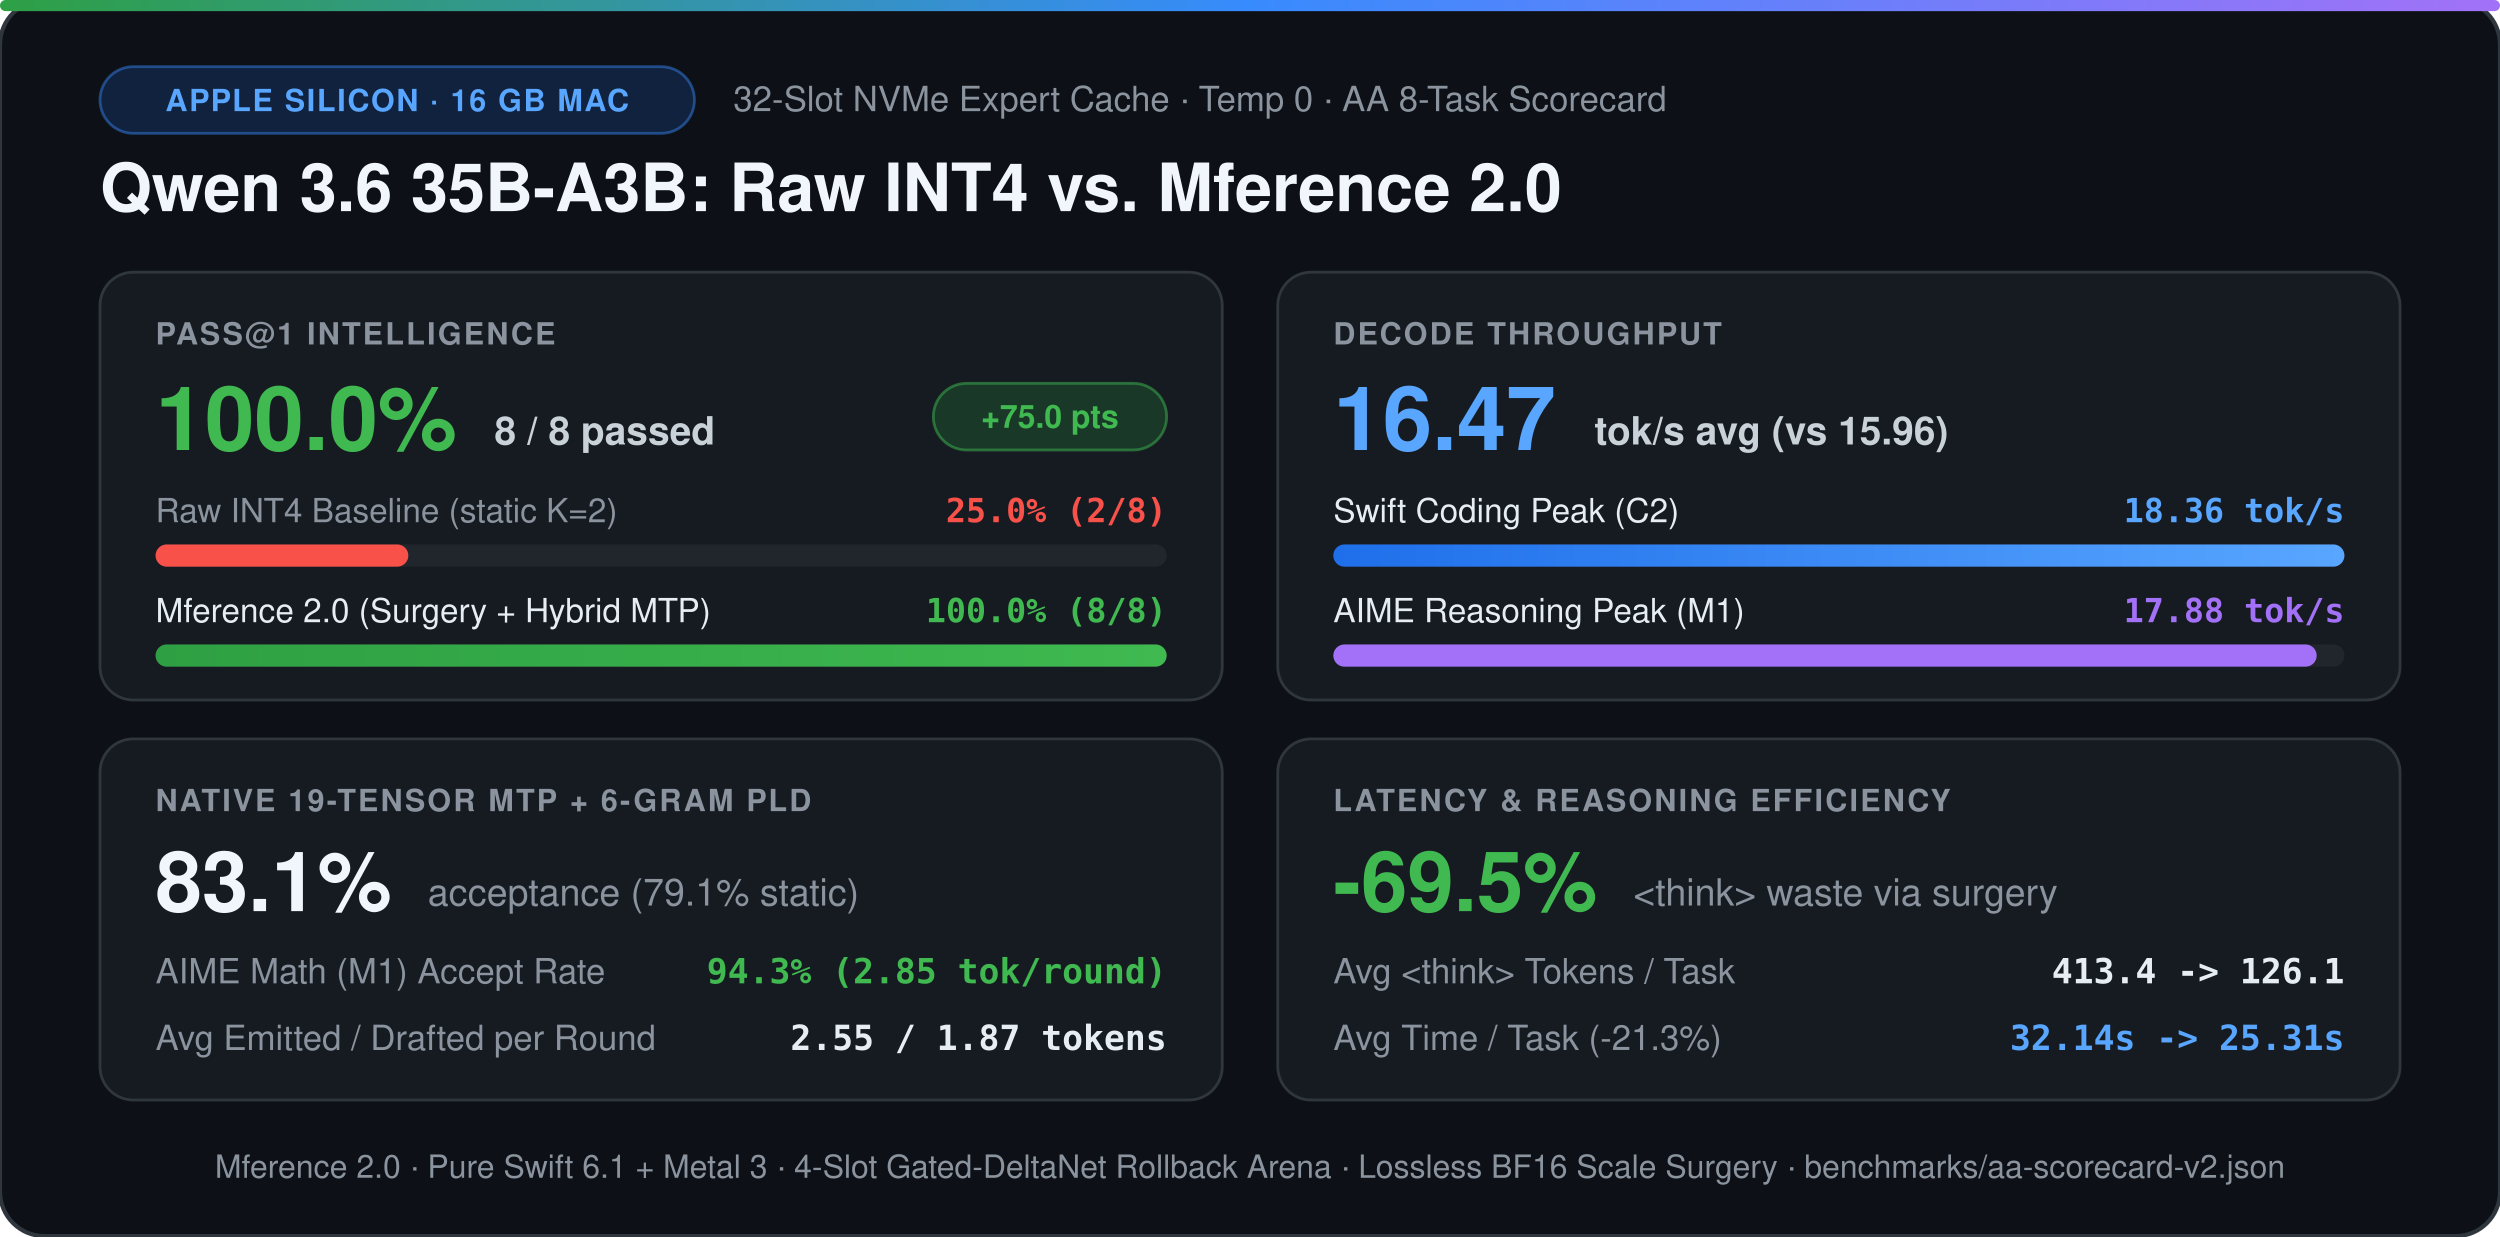
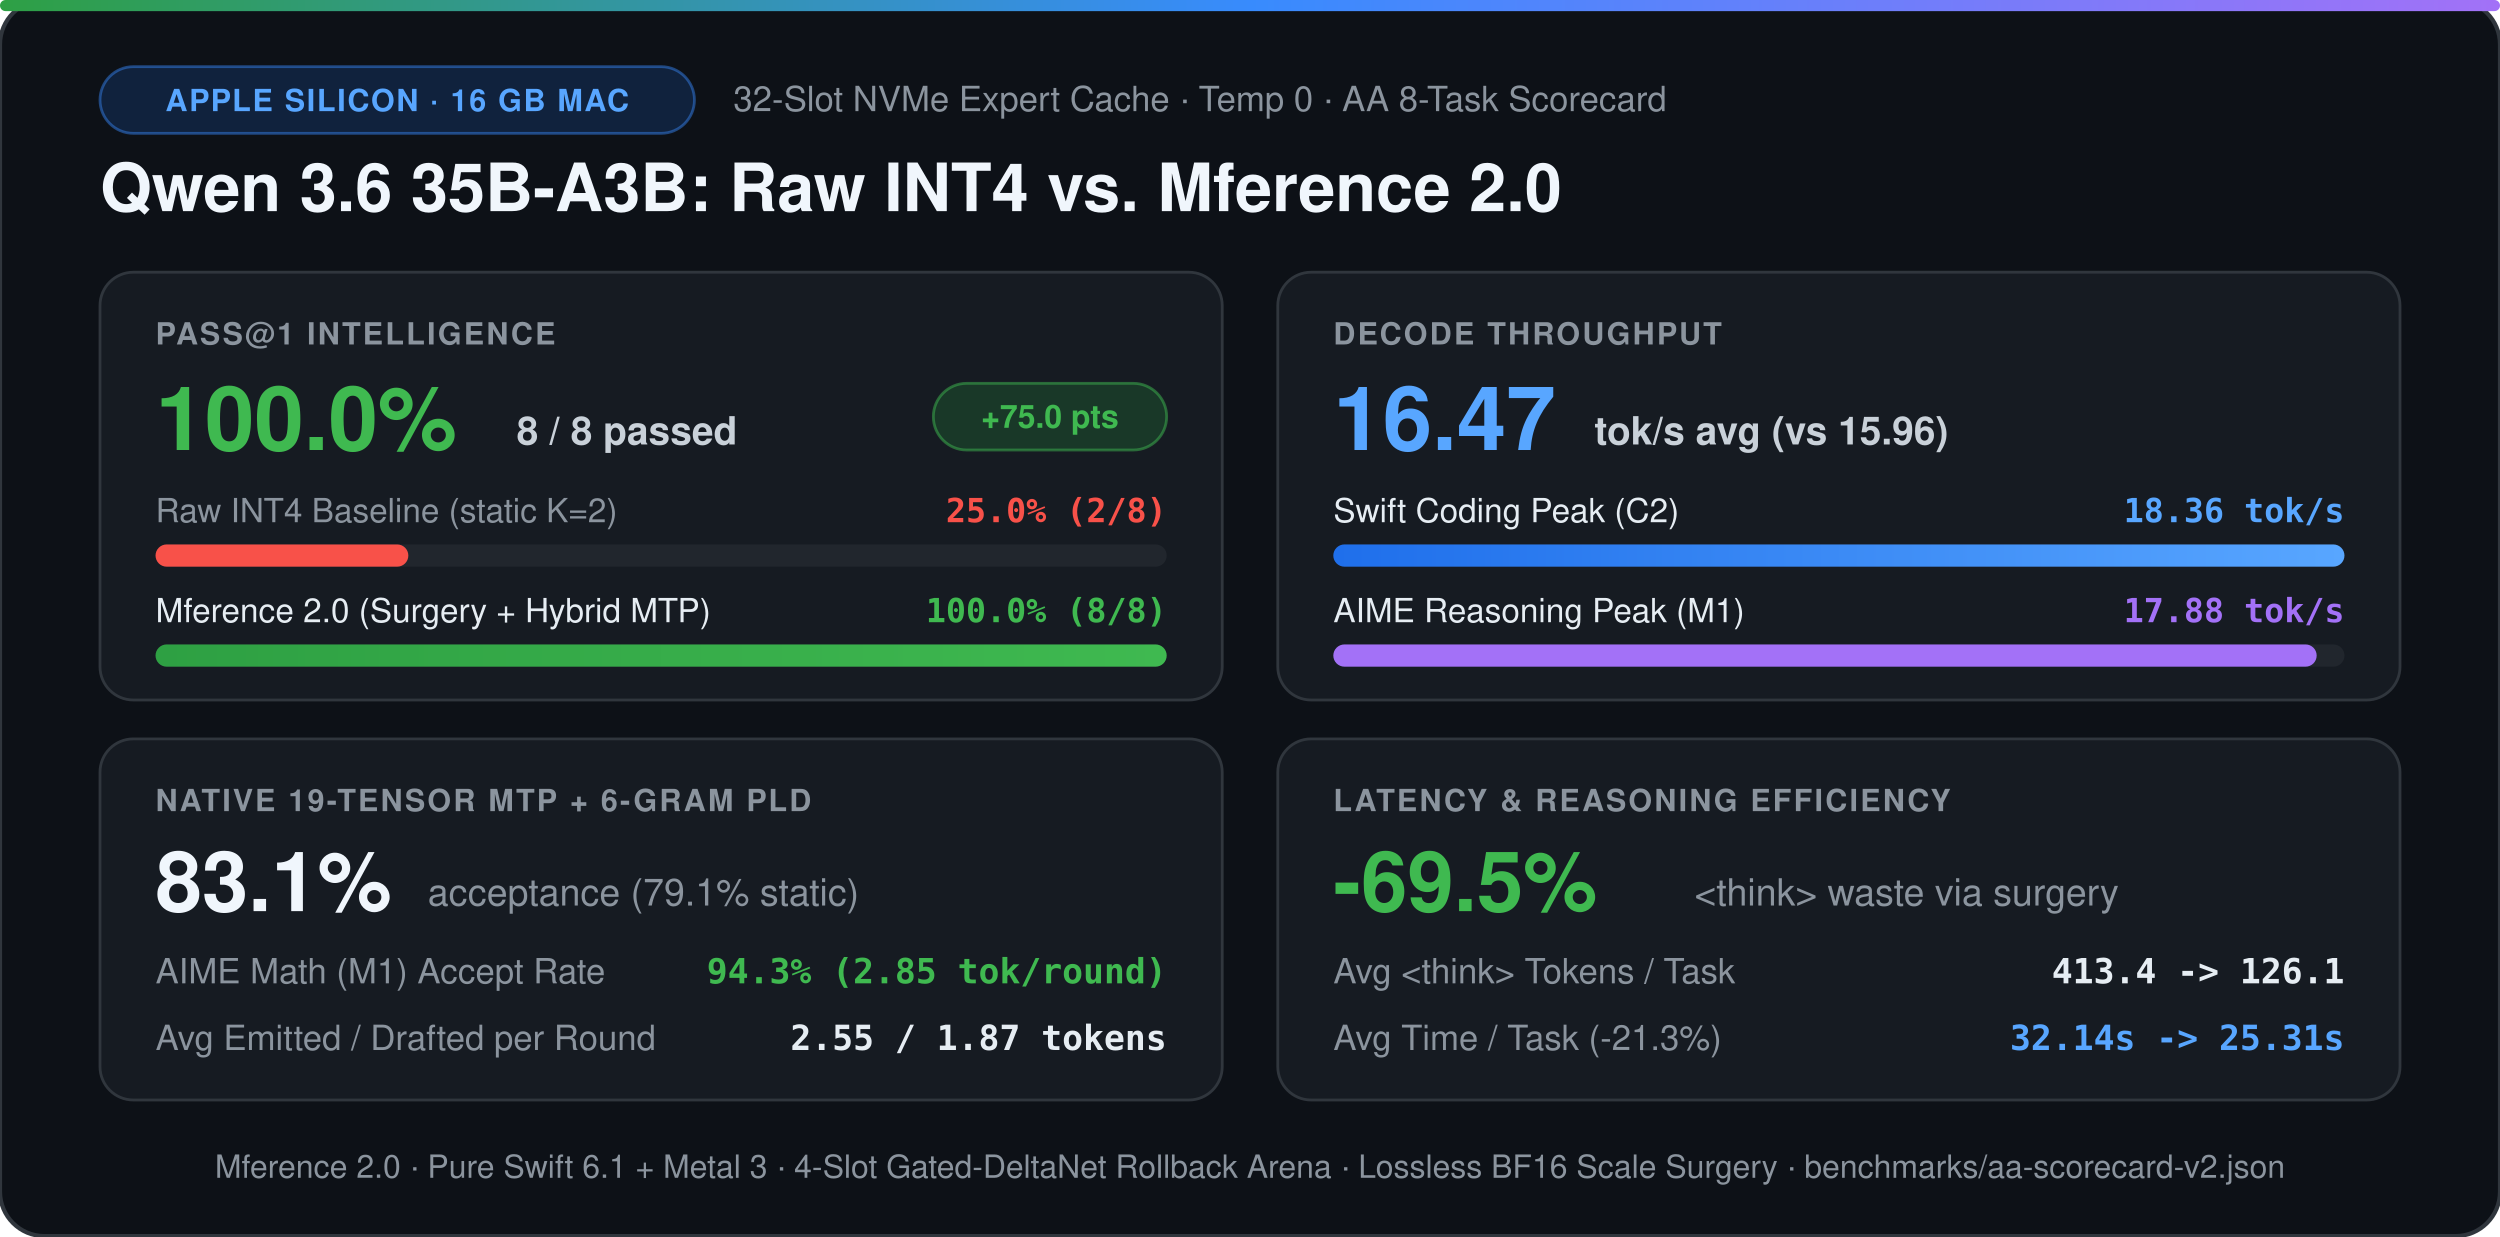
<svg xmlns="http://www.w3.org/2000/svg" width="900" height="445" viewBox="0 0 900 445" role="img" aria-label="Mference 2.0 Qwen 3.6 35B-A3B benchmark comparison on a 16 GB Mac">
  <defs>
    <linearGradient id="accentGrad" x1="0%" y1="0%" x2="100%" y2="0%">
      <stop offset="0%" stop-color="#2ea043" />
      <stop offset="50%" stop-color="#388bfd" />
      <stop offset="100%" stop-color="#a371f7" />
    </linearGradient>
    <linearGradient id="passGrad" x1="0%" y1="0%" x2="100%" y2="0%">
      <stop offset="0%" stop-color="#2ea043" />
      <stop offset="100%" stop-color="#3fb950" />
    </linearGradient>
    <linearGradient id="speedGrad" x1="0%" y1="0%" x2="100%" y2="0%">
      <stop offset="0%" stop-color="#1f6feb" />
      <stop offset="100%" stop-color="#58a6ff" />
    </linearGradient>
  </defs>
  <rect width="900" height="445" rx="16" fill="#0d1117" stroke="#30363d" stroke-width="1.5" />
  <rect x="0" y="0" width="900" height="4" rx="2" fill="url(#accentGrad)" />
  <rect x="36" y="24" width="214" height="24" rx="12" fill="#1f6feb" fill-opacity="0.18" stroke="#388bfd" stroke-opacity="0.45" />
  <text x="143" y="40" text-anchor="middle" font-family="-apple-system, BlinkMacSystemFont, 'SF Pro Display', 'Segoe UI', Helvetica, Arial, sans-serif" font-size="11" font-weight="700" letter-spacing="0.6" fill="#58a6ff">APPLE SILICON · 16 GB MAC</text>
  <text x="264" y="40" font-family="-apple-system, BlinkMacSystemFont, 'SF Pro Text', 'Segoe UI', Helvetica, Arial, sans-serif" font-size="12.5" fill="#8b949e">32-Slot NVMe Expert Cache · Temp 0 · AA 8-Task Scorecard</text>
  <text x="36" y="76" font-family="-apple-system, BlinkMacSystemFont, 'SF Pro Display', 'Segoe UI', Helvetica, Arial, sans-serif" font-size="24" font-weight="700" fill="#f0f6fc">Qwen 3.6 35B-A3B: Raw INT4 vs. Mference 2.0</text>
  <rect x="36" y="98" width="404" height="154" rx="12" fill="#161b22" stroke="#30363d" />
  <text x="56" y="124" font-family="-apple-system, BlinkMacSystemFont, 'SF Pro Text', 'Segoe UI', Helvetica, Arial, sans-serif" font-size="11" font-weight="700" letter-spacing="0.8" fill="#8b949e">PASS@1 INTELLIGENCE</text>
  <text x="56" y="162" font-family="-apple-system, BlinkMacSystemFont, 'SF Pro Display', 'Segoe UI', Helvetica, Arial, sans-serif" font-size="32" font-weight="800" fill="#3fb950">100.0%</text>
-   <text x="178" y="160" font-family="-apple-system, BlinkMacSystemFont, 'SF Pro Text', 'Segoe UI', Helvetica, Arial, sans-serif" font-size="14" font-weight="600" fill="#c9d1d9">8 / 8 passed</text>
+   <text x="186" y="160" font-family="-apple-system, BlinkMacSystemFont, 'SF Pro Text', 'Segoe UI', Helvetica, Arial, sans-serif" font-size="14" font-weight="600" fill="#c9d1d9">8 / 8 passed</text>
  <rect x="336" y="138" width="84" height="24" rx="12" fill="#238636" fill-opacity="0.28" stroke="#3fb950" stroke-opacity="0.5" />
  <text x="378" y="154" text-anchor="middle" font-family="-apple-system, BlinkMacSystemFont, 'SF Pro Text', 'Segoe UI', Helvetica, Arial, sans-serif" font-size="11.5" font-weight="700" fill="#3fb950">+75.0 pts</text>
  <text x="56" y="188" font-family="-apple-system, BlinkMacSystemFont, 'SF Pro Text', 'Segoe UI', Helvetica, Arial, sans-serif" font-size="12" fill="#8b949e">Raw INT4 Baseline (static K=2)</text>
  <text x="420" y="188" text-anchor="end" font-family="'SF Mono', Menlo, Consolas, monospace" font-size="12" font-weight="700" fill="#f85149">25.0% (2/8)</text>
  <rect x="56" y="196" width="364" height="8" rx="4" fill="#21262d" />
  <rect x="56" y="196" width="91" height="8" rx="4" fill="#f85149" />
  <text x="56" y="224" font-family="-apple-system, BlinkMacSystemFont, 'SF Pro Text', 'Segoe UI', Helvetica, Arial, sans-serif" font-size="12" fill="#e6edf3">Mference 2.0 (Surgery + Hybrid MTP)</text>
  <text x="420" y="224" text-anchor="end" font-family="'SF Mono', Menlo, Consolas, monospace" font-size="12" font-weight="700" fill="#3fb950">100.0% (8/8)</text>
  <rect x="56" y="232" width="364" height="8" rx="4" fill="#21262d" />
  <rect x="56" y="232" width="364" height="8" rx="4" fill="url(#passGrad)" />
  <rect x="460" y="98" width="404" height="154" rx="12" fill="#161b22" stroke="#30363d" />
  <text x="480" y="124" font-family="-apple-system, BlinkMacSystemFont, 'SF Pro Text', 'Segoe UI', Helvetica, Arial, sans-serif" font-size="11" font-weight="700" letter-spacing="0.8" fill="#8b949e">DECODE THROUGHPUT</text>
  <text x="480" y="162" font-family="-apple-system, BlinkMacSystemFont, 'SF Pro Display', 'Segoe UI', Helvetica, Arial, sans-serif" font-size="32" font-weight="800" fill="#58a6ff">16.47</text>
  <text x="574" y="160" font-family="-apple-system, BlinkMacSystemFont, 'SF Pro Text', 'Segoe UI', Helvetica, Arial, sans-serif" font-size="14" font-weight="600" fill="#c9d1d9">tok/s avg (vs 15.96)</text>
  <text x="480" y="188" font-family="-apple-system, BlinkMacSystemFont, 'SF Pro Text', 'Segoe UI', Helvetica, Arial, sans-serif" font-size="12" fill="#e6edf3">Swift Coding Peak (C2)</text>
  <text x="844" y="188" text-anchor="end" font-family="'SF Mono', Menlo, Consolas, monospace" font-size="12" font-weight="700" fill="#58a6ff">18.36 tok/s</text>
  <rect x="480" y="196" width="364" height="8" rx="4" fill="#21262d" />
  <rect x="480" y="196" width="364" height="8" rx="4" fill="url(#speedGrad)" />
  <text x="480" y="224" font-family="-apple-system, BlinkMacSystemFont, 'SF Pro Text', 'Segoe UI', Helvetica, Arial, sans-serif" font-size="12" fill="#e6edf3">AIME Reasoning Peak (M1)</text>
  <text x="844" y="224" text-anchor="end" font-family="'SF Mono', Menlo, Consolas, monospace" font-size="12" font-weight="700" fill="#a371f7">17.88 tok/s</text>
  <rect x="480" y="232" width="364" height="8" rx="4" fill="#21262d" />
  <rect x="480" y="232" width="354" height="8" rx="4" fill="#a371f7" />
  <rect x="36" y="266" width="404" height="130" rx="12" fill="#161b22" stroke="#30363d" />
  <text x="56" y="292" font-family="-apple-system, BlinkMacSystemFont, 'SF Pro Text', 'Segoe UI', Helvetica, Arial, sans-serif" font-size="11" font-weight="700" letter-spacing="0.8" fill="#8b949e">NATIVE 19-TENSOR MTP + 6-GRAM PLD</text>
  <text x="56" y="328" font-family="-apple-system, BlinkMacSystemFont, 'SF Pro Display', 'Segoe UI', Helvetica, Arial, sans-serif" font-size="30" font-weight="800" fill="#f0f6fc">83.1%</text>
  <text x="154" y="326" font-family="-apple-system, BlinkMacSystemFont, 'SF Pro Text', 'Segoe UI', Helvetica, Arial, sans-serif" font-size="13.5" fill="#8b949e">acceptance (79.1% static)</text>
  <text x="56" y="354" font-family="-apple-system, BlinkMacSystemFont, 'SF Pro Text', 'Segoe UI', Helvetica, Arial, sans-serif" font-size="12.5" fill="#8b949e">AIME Math (M1) Accept Rate</text>
  <text x="420" y="354" text-anchor="end" font-family="'SF Mono', Menlo, Consolas, monospace" font-size="12.5" font-weight="700" fill="#3fb950">94.3% (2.85 tok/round)</text>
  <text x="56" y="378" font-family="-apple-system, BlinkMacSystemFont, 'SF Pro Text', 'Segoe UI', Helvetica, Arial, sans-serif" font-size="12.5" fill="#8b949e">Avg Emitted / Drafted per Round</text>
  <text x="420" y="378" text-anchor="end" font-family="'SF Mono', Menlo, Consolas, monospace" font-size="12.5" font-weight="700" fill="#e6edf3">2.55 / 1.87 tokens</text>
  <rect x="460" y="266" width="404" height="130" rx="12" fill="#161b22" stroke="#30363d" />
  <text x="480" y="292" font-family="-apple-system, BlinkMacSystemFont, 'SF Pro Text', 'Segoe UI', Helvetica, Arial, sans-serif" font-size="11" font-weight="700" letter-spacing="0.8" fill="#8b949e">LATENCY &amp; REASONING EFFICIENCY</text>
  <text x="480" y="328" font-family="-apple-system, BlinkMacSystemFont, 'SF Pro Display', 'Segoe UI', Helvetica, Arial, sans-serif" font-size="30" font-weight="800" fill="#3fb950">-69.5%</text>
-   <text x="588" y="326" font-family="-apple-system, BlinkMacSystemFont, 'SF Pro Text', 'Segoe UI', Helvetica, Arial, sans-serif" font-size="13.5" fill="#8b949e">&lt;think&gt; waste via surgery</text>
+   <text x="610" y="326" font-family="-apple-system, BlinkMacSystemFont, 'SF Pro Text', 'Segoe UI', Helvetica, Arial, sans-serif" font-size="13.5" fill="#8b949e">&lt;think&gt; waste via surgery</text>
  <text x="480" y="354" font-family="-apple-system, BlinkMacSystemFont, 'SF Pro Text', 'Segoe UI', Helvetica, Arial, sans-serif" font-size="12.5" fill="#8b949e">Avg &lt;think&gt; Tokens / Task</text>
  <text x="844" y="354" text-anchor="end" font-family="'SF Mono', Menlo, Consolas, monospace" font-size="12.5" font-weight="700" fill="#e6edf3">413.4 -&gt; 126.1</text>
  <text x="480" y="378" font-family="-apple-system, BlinkMacSystemFont, 'SF Pro Text', 'Segoe UI', Helvetica, Arial, sans-serif" font-size="12.5" fill="#8b949e">Avg Time / Task (-21.3%)</text>
  <text x="844" y="378" text-anchor="end" font-family="'SF Mono', Menlo, Consolas, monospace" font-size="12.5" font-weight="700" fill="#58a6ff">32.14s -&gt; 25.31s</text>
  <text x="450" y="424" text-anchor="middle" font-family="-apple-system, BlinkMacSystemFont, 'SF Pro Text', 'Segoe UI', Helvetica, Arial, sans-serif" font-size="11.5" fill="#8b949e">Mference 2.0 · Pure Swift 6.1 + Metal 3 · 4-Slot Gated-DeltaNet Rollback Arena · Lossless BF16 Scale Surgery · benchmarks/aa-scorecard-v2.json</text>
</svg>
